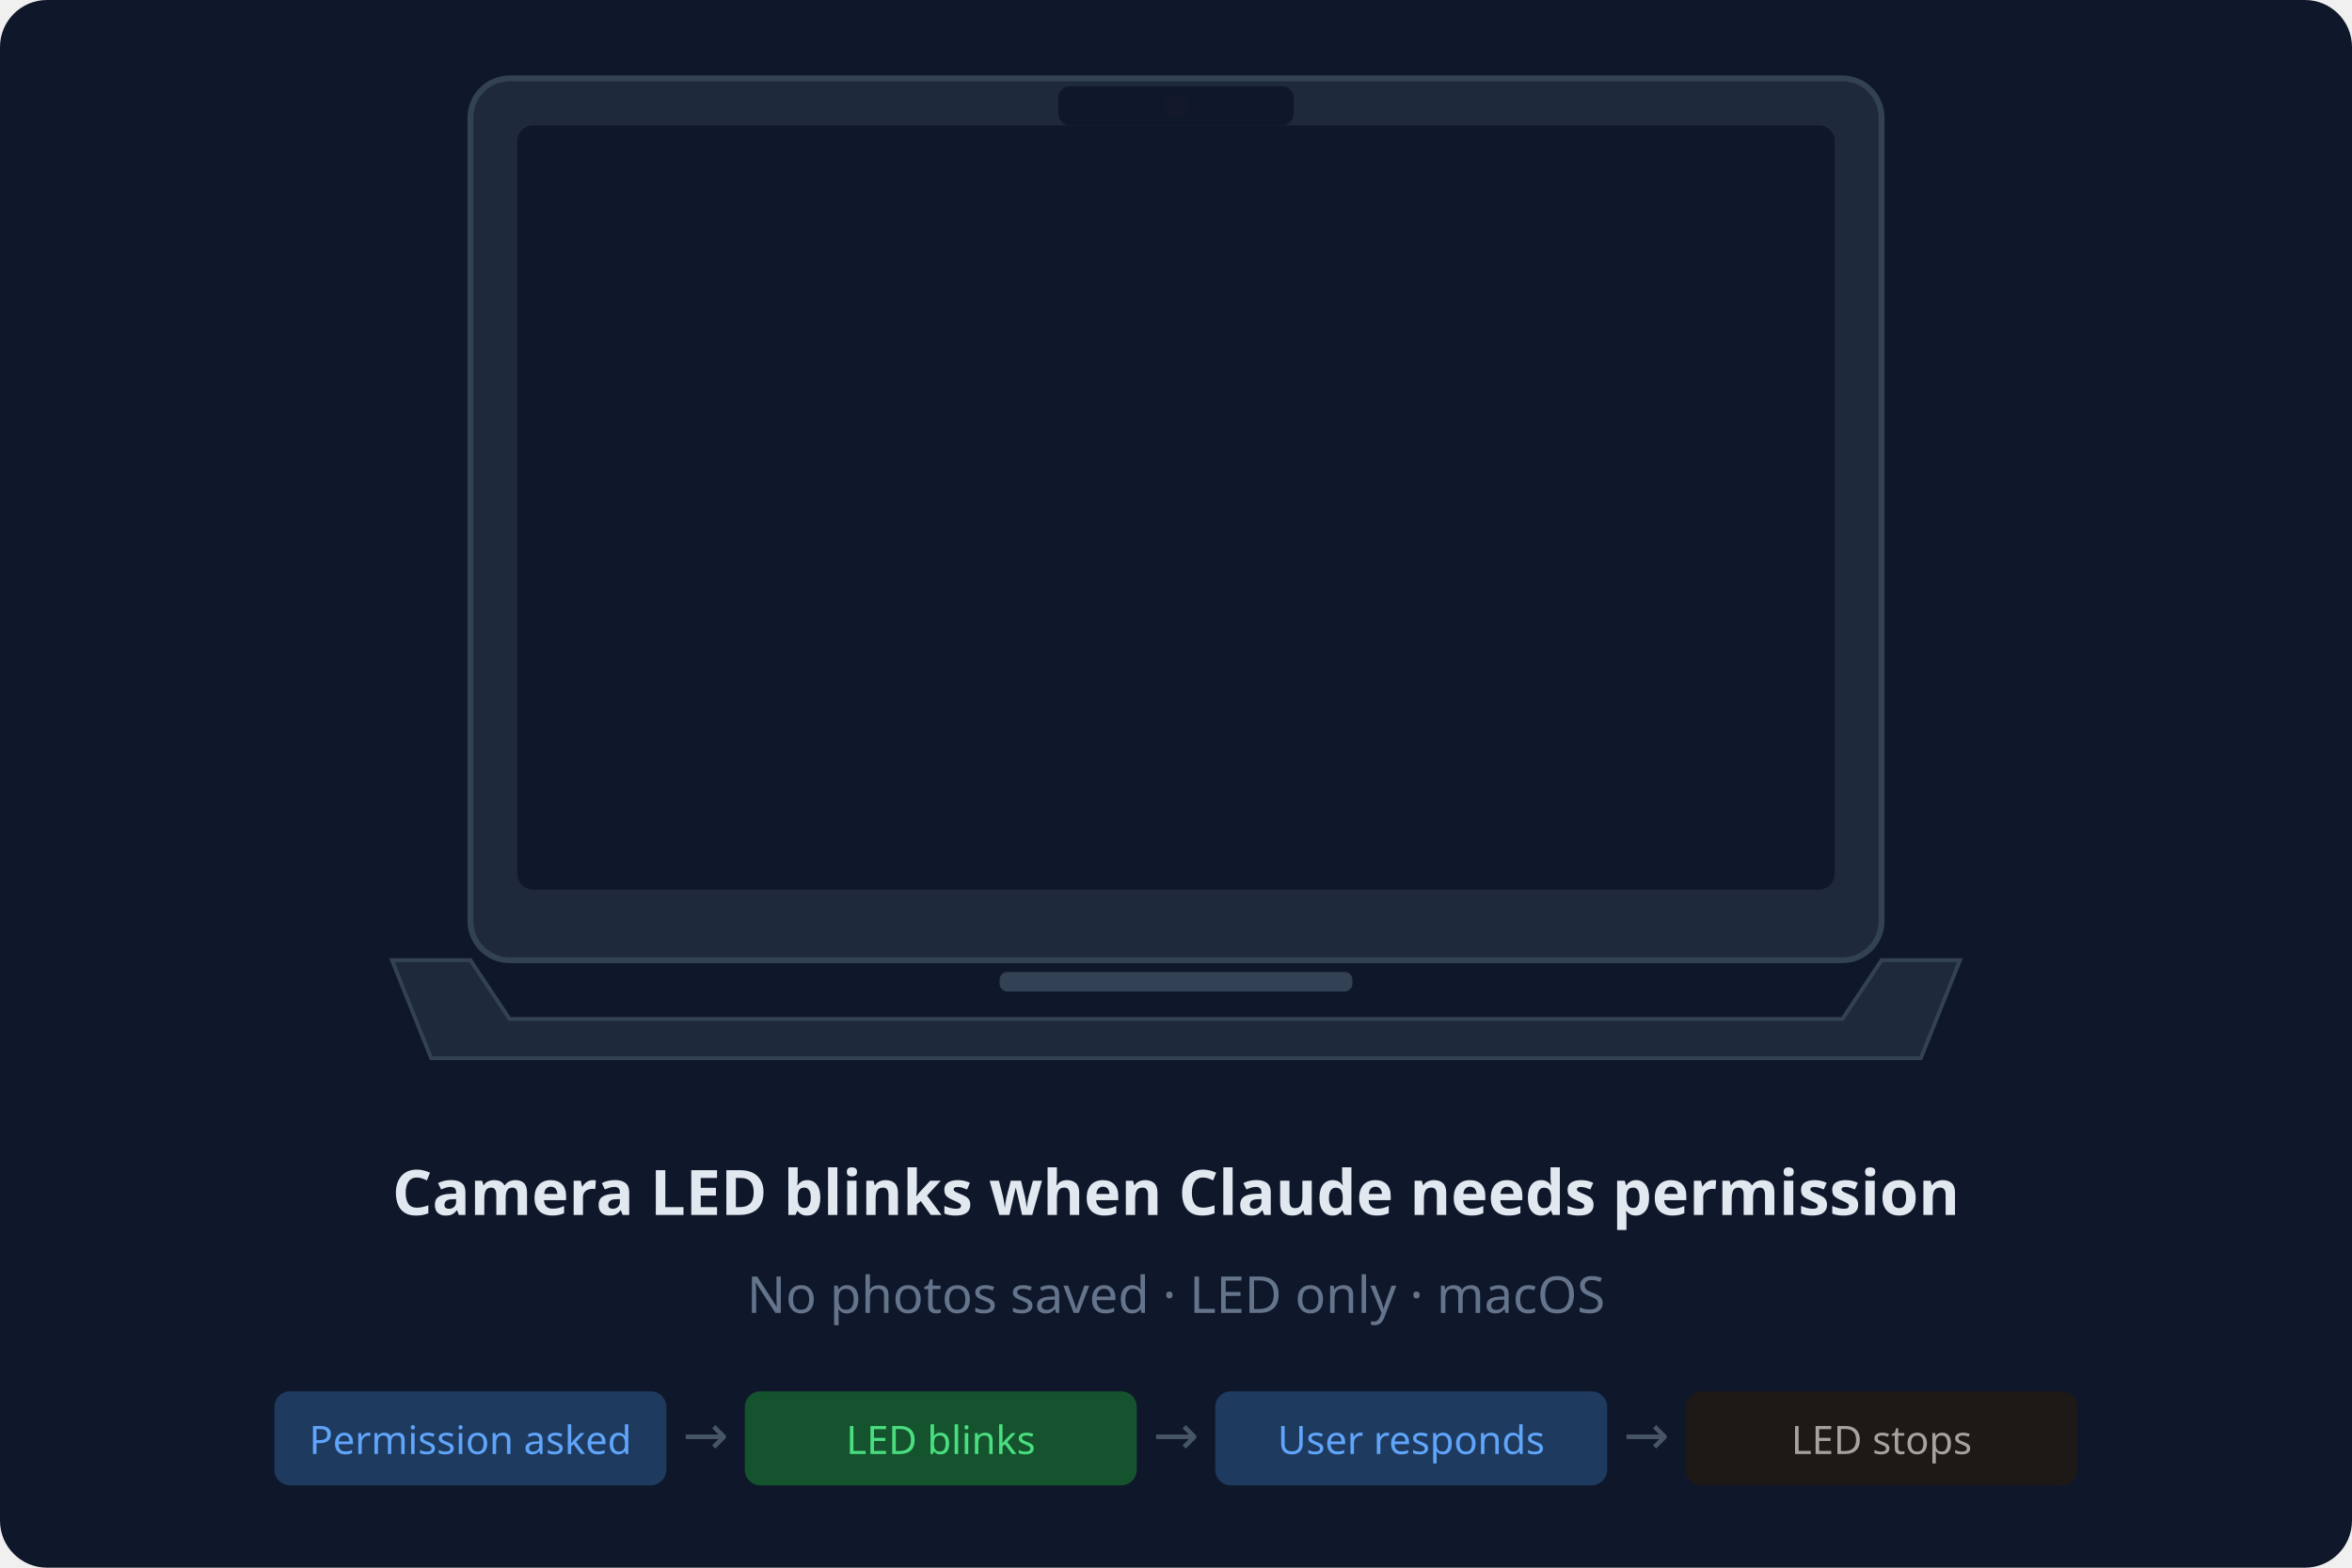
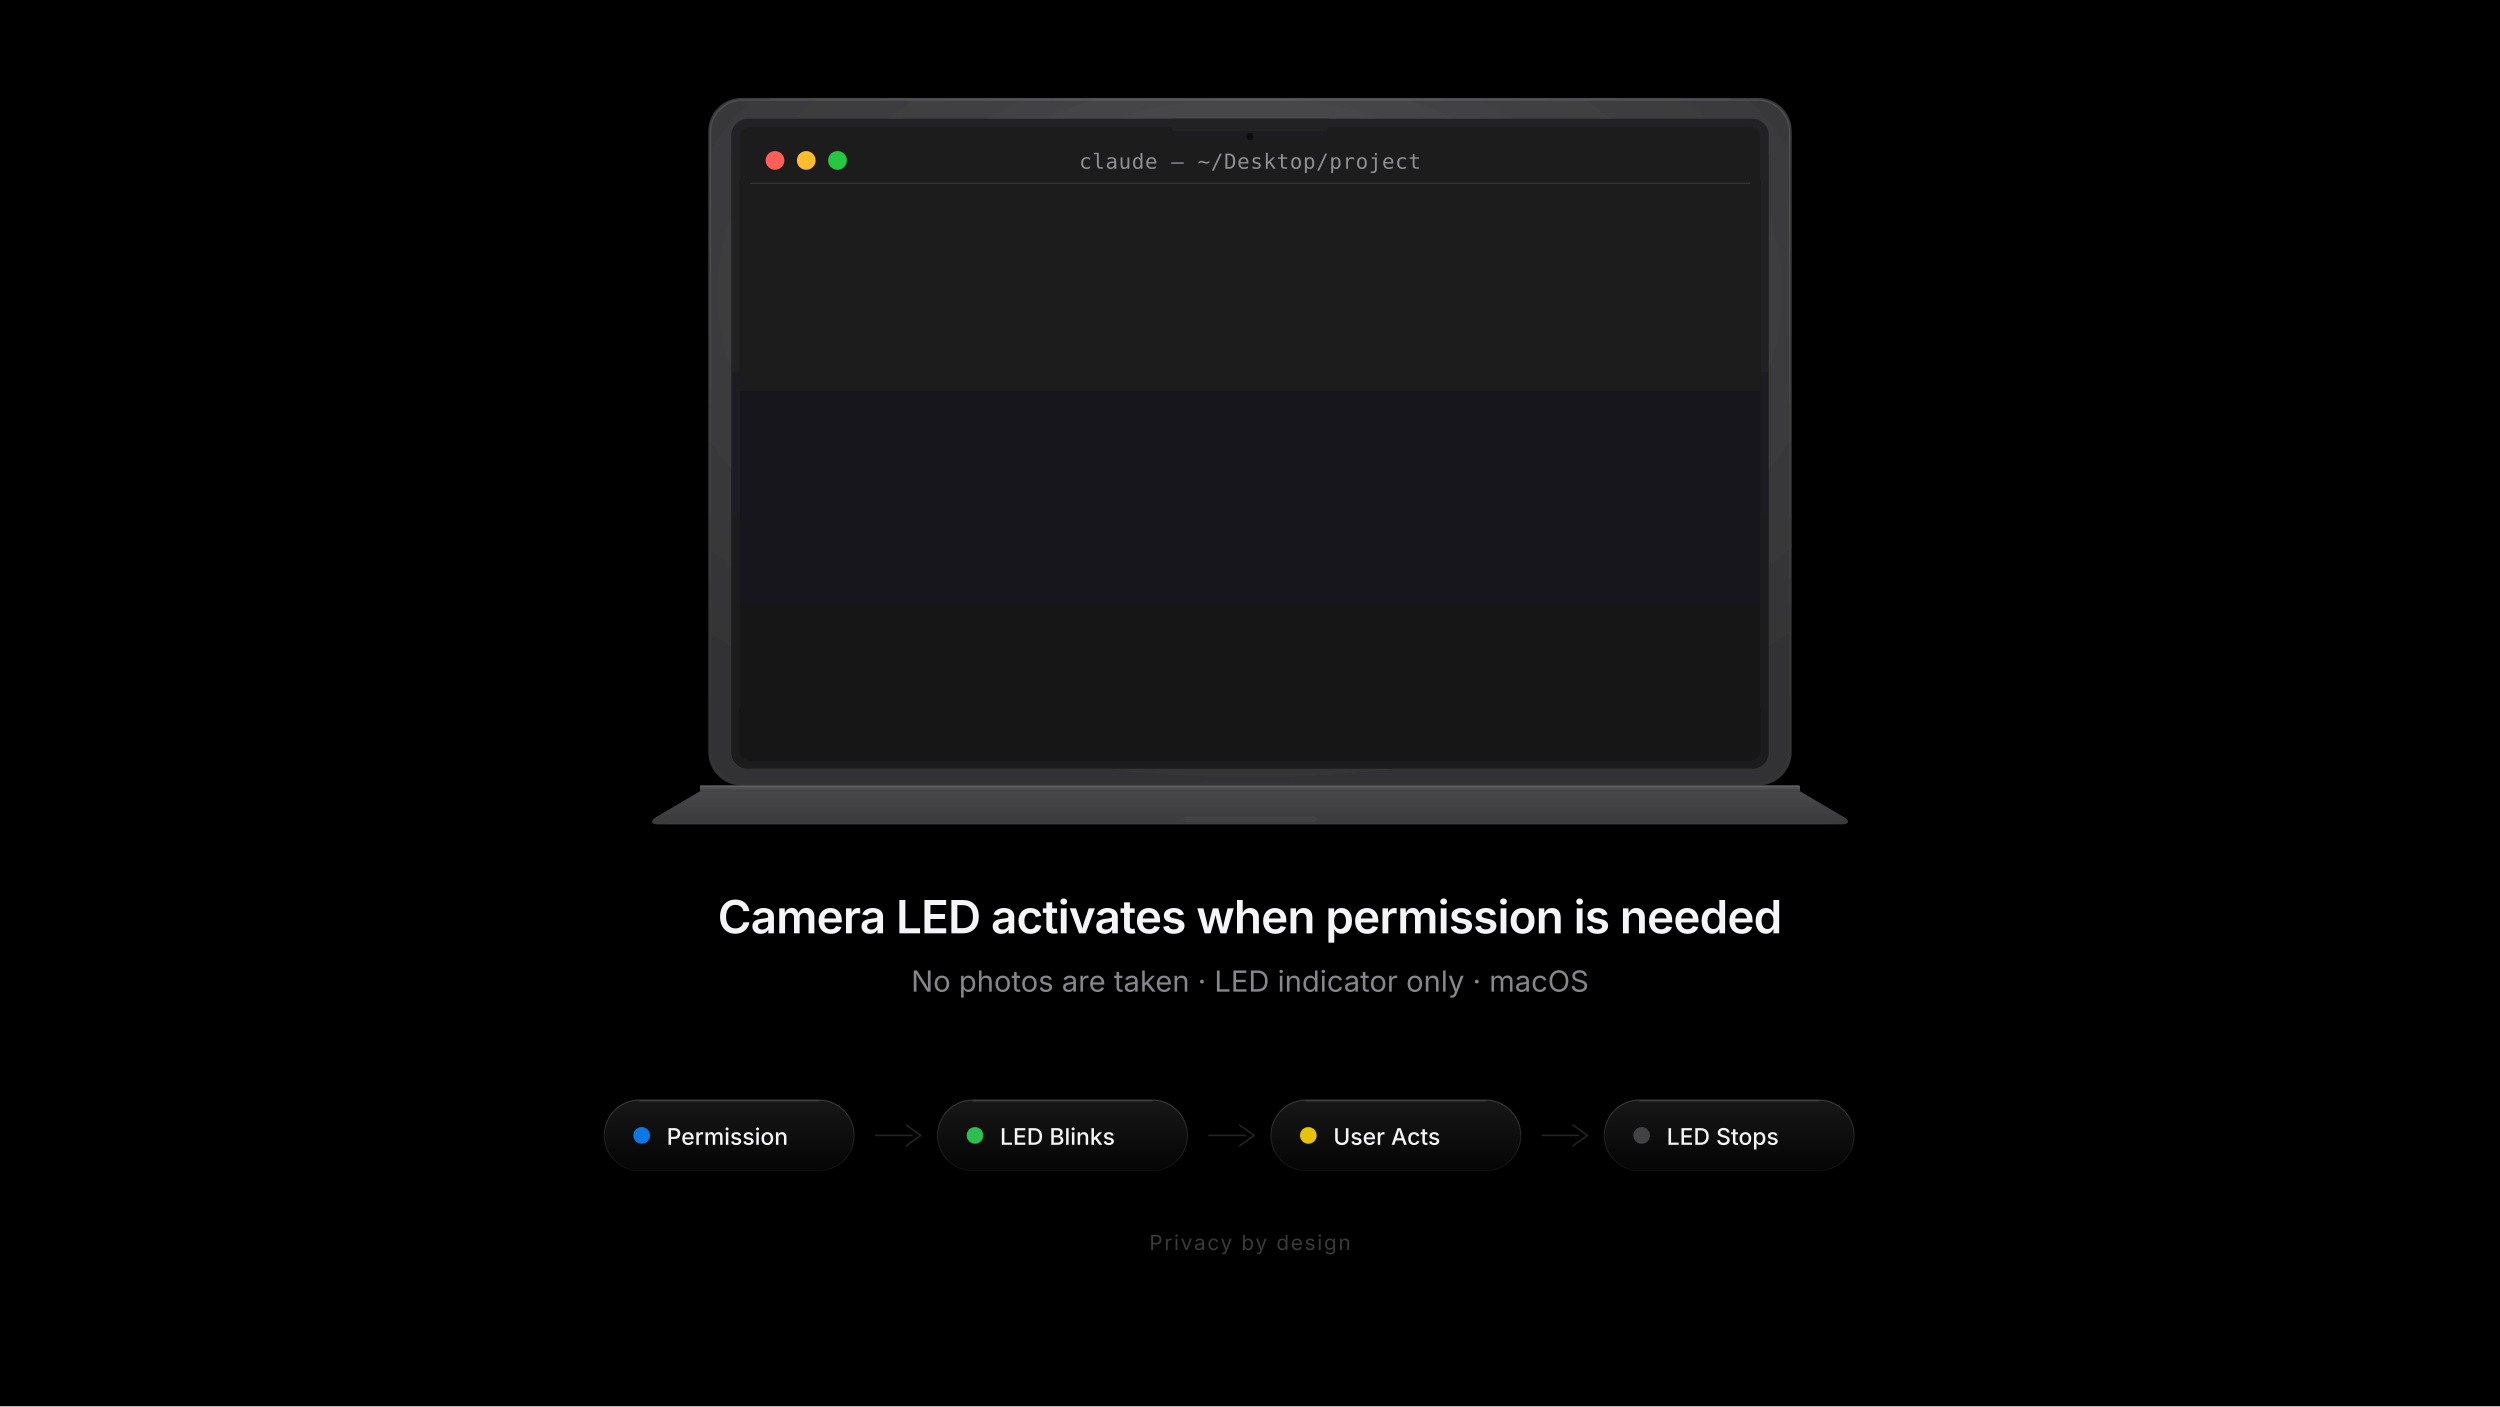
- <svg xmlns="http://www.w3.org/2000/svg" viewBox="0 0 600 400" width="600" height="400">
+ <svg xmlns="http://www.w3.org/2000/svg" viewBox="0 0 1200 675" width="1200" height="675">
+   <defs>
+     <radialGradient id="alumLid" cx="0.5" cy="0.3" r="0.7" fx="0.5" fy="0.25">
+       <stop offset="0%" stop-color="#545456" />
+       <stop offset="50%" stop-color="#414143" />
+       <stop offset="100%" stop-color="#333335" />
+     </radialGradient>
+     <linearGradient id="chamfer" x1="0" y1="0" x2="0" y2="1">
+       <stop offset="0%" stop-color="#fff" stop-opacity="0.12" />
+       <stop offset="50%" stop-color="#fff" stop-opacity="0.04" />
+       <stop offset="100%" stop-color="#fff" stop-opacity="0.01" />
+     </linearGradient>
+     <linearGradient id="screenBg" x1="0" y1="0" x2="0" y2="1">
+       <stop offset="0%" stop-color="#1C1C1E" />
+       <stop offset="100%" stop-color="#161618" />
+     </linearGradient>
+     <linearGradient id="bezel" x1="0" y1="0" x2="0" y2="1">
+       <stop offset="0%" stop-color="#232325" />
+       <stop offset="100%" stop-color="#1A1A1C" />
+     </linearGradient>
+     <linearGradient id="hinge" x1="0" y1="0" x2="0" y2="1">
+       <stop offset="0%" stop-color="#6C6C70" />
+       <stop offset="30%" stop-color="#545456" />
+       <stop offset="100%" stop-color="#414143" />
+     </linearGradient>
+     <linearGradient id="baseFace" x1="0" y1="0" x2="0" y2="1">
+       <stop offset="0%" stop-color="#48484A" />
+       <stop offset="100%" stop-color="#3A3A3C" />
+     </linearGradient>
+     <linearGradient id="glass" x1="0" y1="0" x2="0" y2="1">
+       <stop offset="0%" stop-color="#fff" stop-opacity="0.09" />
+       <stop offset="100%" stop-color="#fff" stop-opacity="0.02" />
+     </linearGradient>
+     <linearGradient id="glassStroke" x1="0" y1="0" x2="0" y2="1">
+       <stop offset="0%" stop-color="#fff" stop-opacity="0.20" />
+       <stop offset="100%" stop-color="#fff" stop-opacity="0.05" />
+     </linearGradient>
+     <filter id="ledGlow" x="-200%" y="-200%" width="500%" height="500%">
+       <feGaussianBlur stdDeviation="6" result="b" />
+       <feMerge>
+         <feMergeNode in="b" />
+         <feMergeNode in="SourceGraphic" />
+       </feMerge>
+     </filter>
+     <filter id="ambientShadow" x="-20%" y="-10%" width="140%" height="150%">
+       <feGaussianBlur stdDeviation="28" result="blur" />
+       <feColorMatrix in="blur" values="0 0 0 0 0  0 0 0 0 0  0 0 0 0 0  0 0 0 0.30 0" />
+     </filter>
+     <filter id="contactShadow" x="-5%" y="-2%" width="110%" height="115%">
+       <feDropShadow dx="0" dy="2" stdDeviation="4" flood-color="#000" flood-opacity="0.25" />
+     </filter>
+     <filter id="screenInner" x="-2%" y="-2%" width="104%" height="104%">
+       <feDropShadow dx="0" dy="1" stdDeviation="2" flood-color="#000" flood-opacity="0.5" />
+     </filter>
+   </defs>
  <style>
-     .terminal-text { font-family: 'SF Mono', 'Fira Code', 'Cascadia Code', monospace; font-size: 13px; }
+     .mono { font-family: 'SF Mono', 'Menlo', 'Monaco', monospace; }
+     .sf { font-family: 'SF Pro Display', 'SF Pro Text', -apple-system, BlinkMacSystemFont, 'Helvetica Neue', sans-serif; }
  </style>
-   <rect width="600" height="400" rx="12" fill="#0f172a" />
-   <rect x="120" y="20" width="360" height="225" rx="10" fill="#1e293b" stroke="#334155" stroke-width="1.5" />
-   <rect x="132" y="32" width="336" height="195" rx="4" fill="#0f172a" />
-   <rect x="270" y="22" width="60" height="10" rx="3" fill="#0f172a" />
-   <circle cx="300" cy="27" r="3" fill="#1a1a2e" opacity="0.3">
-     <animate attributeName="fill" values="#1a1a2e;#22c55e;#1a1a2e" dur="1s" begin="1.5s;9.5s;17.5s;25.5s;33.5s;41.5s;49.5s" end="4s;12s;20s;28s;36s;44s;52s" repeatCount="indefinite" />
-     <animate attributeName="opacity" values="0.3;1;0.3" dur="1s" begin="1.5s;9.5s;17.5s;25.5s;33.5s;41.5s;49.5s" end="4s;12s;20s;28s;36s;44s;52s" repeatCount="indefinite" />
-     <animate attributeName="fill" values="#1a1a2e;#1a1a2e" dur="0.01s" begin="4s;12s;20s;28s;36s;44s;52s" fill="freeze" />
-     <animate attributeName="opacity" values="0.3;0.3" dur="0.01s" begin="4s;12s;20s;28s;36s;44s;52s" fill="freeze" />
-   </circle>
-   <circle cx="300" cy="27" r="8" fill="transparent" opacity="0">
-     <animate attributeName="fill" values="transparent;#22c55e;transparent" dur="1s" begin="1.5s;9.5s;17.5s;25.5s;33.5s;41.5s;49.5s" end="4s;12s;20s;28s;36s;44s;52s" repeatCount="indefinite" />
-     <animate attributeName="opacity" values="0;0.4;0" dur="1s" begin="1.5s;9.5s;17.5s;25.5s;33.5s;41.5s;49.5s" end="4s;12s;20s;28s;36s;44s;52s" repeatCount="indefinite" />
-     <animate attributeName="opacity" values="0;0" dur="0.01s" begin="4s;12s;20s;28s;36s;44s;52s" fill="freeze" />
-   </circle>
-   <g opacity="0">
-     <animate attributeName="opacity" values="0;1" dur="0.3s" begin="0.5s;8.5s;16.5s;24.5s;32.5s;40.5s;48.5s" fill="freeze" />
-     <animate attributeName="opacity" values="1;0" dur="0.3s" begin="7s;15s;23s;31s;39s;47s;55s" fill="freeze" />
-     <text x="148" y="65" class="terminal-text" fill="#22c55e">$</text>
-     <text x="162" y="65" class="terminal-text" fill="#94a3b8">claude "edit my config file"</text>
+   <rect width="1200" height="675" fill="#000" />
+   <ellipse cx="600" cy="395" rx="280" ry="20" fill="#000" filter="url(#ambientShadow)" />
+   <g transform="translate(600, 215)" filter="url(#contactShadow)">
+     <rect x="-260" y="-168" width="520" height="330" rx="16" fill="url(#alumLid)" />
+     <rect x="-259" y="-167" width="518" height="328" rx="15.5" fill="none" stroke="url(#chamfer)" stroke-width="0.6" />
+     <line x1="-230" y1="-167.5" x2="230" y2="-167.5" stroke="#fff" stroke-opacity="0.08" stroke-width="0.5" stroke-linecap="round" />
+     <rect x="-249" y="-158" width="498" height="312" rx="8" fill="url(#bezel)" />
+     <rect x="-245" y="-154" width="490" height="304" rx="5" fill="url(#screenBg)" />
+     <path d="M-38,-158 C-38,-158 -38,-143 -26,-143 L26,-143 C38,-143 38,-158 38,-158" fill="url(#bezel)" />
+     <circle cx="0" cy="-149.5" r="2" fill="#0C0C0E" stroke="#1C1C1E" stroke-width="0.4" />
+     <circle cx="0" cy="-149.5" r="1" fill="#0A0A0C" />
+     <circle cx="0" cy="-149.5" r="1.2" fill="#0A0A0C" opacity="0">
+       <animate attributeName="fill" values="#0A0A0C;#30D158;#0A0A0C" dur="0.9s" begin="2s;12s" end="6.5s;16.5s" repeatCount="indefinite" />
+       <animate attributeName="opacity" values="0;1;0" dur="0.9s" begin="2s;12s" end="6.5s;16.5s" repeatCount="indefinite" />
+       <animate attributeName="fill" values="#0A0A0C;#0A0A0C" dur="0.01s" begin="6.5s;16.5s" fill="freeze" />
+       <animate attributeName="opacity" values="0;0" dur="0.01s" begin="6.5s;16.5s" fill="freeze" />
+     </circle>
+     <circle cx="0" cy="-149.5" r="8" fill="transparent" filter="url(#ledGlow)" opacity="0">
+       <animate attributeName="fill" values="transparent;#30D158;transparent" dur="0.9s" begin="2s;12s" end="6.5s;16.5s" repeatCount="indefinite" />
+       <animate attributeName="opacity" values="0;0.5;0" dur="0.9s" begin="2s;12s" end="6.5s;16.5s" repeatCount="indefinite" />
+       <animate attributeName="opacity" values="0;0" dur="0.01s" begin="6.5s;16.5s" fill="freeze" />
+     </circle>
+     <rect x="-264" y="162" width="528" height="3" rx="0.5" fill="url(#hinge)" />
+     <path d="M-264 165 L-286 178 Q-288 180 -285 180.5 L285 180.5 Q288 180 286 178 L264 165 Z" fill="url(#baseFace)" stroke="#48484A" stroke-width="0.3" />
+     <rect x="-32" y="177" width="64" height="2.5" rx="1.25" fill="#505052" opacity="0.35" />
+     <line x1="-280" y1="180.5" x2="280" y2="180.5" stroke="#fff" stroke-opacity="0.04" stroke-width="0.3" />
+     <circle cx="-228" cy="-138" r="4.5" fill="#FF5F57" />
+     <circle cx="-213" cy="-138" r="4.5" fill="#FEBC2E" />
+     <circle cx="-198" cy="-138" r="4.5" fill="#28C840" />
+     <text x="0" y="-134" text-anchor="middle" class="mono" font-size="10" fill="#8E8E93" letter-spacing="0.3">claude — ~/Desktop/project</text>
+     <line x1="-240" y1="-127" x2="240" y2="-127" stroke="#38383A" stroke-width="0.5" />
+     <g opacity="0">
+       <animate attributeName="opacity" values="0;1" dur="0.6s" begin="0.5s;10.5s" fill="freeze" calcMode="spline" keySplines="0.25 0.1 0.25 1" />
+       <animate attributeName="opacity" values="1;0" dur="0.4s" begin="9s;19s" fill="freeze" calcMode="spline" keySplines="0.25 0.1 0.25 1" />
+       <rect x="-241" y="-122" width="482" height="17" fill="#1C1C2E" opacity="0.35" rx="2" />
+       <text x="-232" y="-109" class="mono" font-size="11" fill="#BF5AF2" font-weight="500">❯</text>
+       <text x="-218" y="-109" class="mono" font-size="10.5" fill="#F5F5F7">edit my config file</text>
+     </g>
+     <g opacity="0">
+       <animate attributeName="opacity" values="0;1" dur="0.6s" begin="2s;12s" fill="freeze" calcMode="spline" keySplines="0.25 0.1 0.25 1" />
+       <animate attributeName="opacity" values="1;0" dur="0.4s" begin="6.5s;16.5s" fill="freeze" calcMode="spline" keySplines="0.25 0.1 0.25 1" />
+       <text x="-232" y="-86" class="mono" font-size="10" fill="#F5F5F7">● I'll edit your config file.</text>
+       <text x="-232" y="-70" class="mono" font-size="10" fill="#F5F5F7">● Editing 1 file</text>
+       <text x="-142" y="-70" class="mono" font-size="8.5" fill="#636366"> (ctrl+o to expand)</text>
+       <text x="-222" y="-56" class="mono" font-size="9" fill="#636366">└ config.json</text>
+       <line x1="-232" y1="-44" x2="232" y2="-44" stroke="#38383A" stroke-width="0.5" />
+       <text x="-232" y="-28" class="mono" font-size="10.5" fill="#FF9F0A" font-weight="700">Edit file</text>
+       <text x="-222" y="-12" class="mono" font-size="10" fill="#F5F5F7">config.json</text>
+       <text x="-222" y="2" class="mono" font-size="9" fill="#30D158">+  "theme": "dark"</text>
+       <text x="-232" y="22" class="mono" font-size="10.5" fill="#F5F5F7" font-weight="600">Do you want to proceed?</text>
+       <text x="-232" y="40" class="mono" font-size="10" fill="#0A84FF">❯</text>
+       <text x="-218" y="40" class="mono" font-size="10" fill="#F5F5F7">1. Yes</text>
+       <text x="-220" y="54" class="mono" font-size="10" fill="#636366">  2. Yes, allow editing from this project</text>
+       <text x="-220" y="68" class="mono" font-size="10" fill="#636366">  3. No</text>
+       <line x1="-241" y1="80" x2="241" y2="80" stroke="#2C2C2E" stroke-width="0.5" />
+       <text x="-232" y="94" class="mono" font-size="8" fill="#48484A">Esc to cancel · Tab to amend · ctrl+e to explain</text>
+     </g>
+     <g opacity="0">
+       <animate attributeName="opacity" values="0;1" dur="0.5s" begin="2.5s;12.5s" fill="freeze" calcMode="spline" keySplines="0.25 0.1 0.25 1" />
+       <animate attributeName="opacity" values="1;0" dur="0.01s" begin="6.5s;16.5s" fill="freeze" />
+       <line x1="16" y1="-149" x2="70" y2="-170" stroke="#30D158" stroke-width="0.75" opacity="0.4" />
+       <rect x="74" y="-181" width="90" height="22" rx="11" fill="#0A1A0F" stroke="#30D158" stroke-width="0.5" opacity="0.85" />
+       <circle cx="88" cy="-170" r="3" fill="#30D158">
+         <animate attributeName="opacity" values="0.3;1;0.3" dur="0.9s" repeatCount="indefinite" />
+       </circle>
+       <text x="98" y="-166" class="sf" font-size="10" fill="#30D158" font-weight="500" letter-spacing="0.2">LED Active</text>
+     </g>
+     <g opacity="0">
+       <animate attributeName="opacity" values="0;1" dur="0.6s" begin="6.5s;16.5s" fill="freeze" calcMode="spline" keySplines="0.25 0.1 0.25 1" />
+       <animate attributeName="opacity" values="1;0" dur="0.4s" begin="9s;19s" fill="freeze" calcMode="spline" keySplines="0.25 0.1 0.25 1" />
+       <text x="-232" y="-86" class="mono" font-size="10" fill="#F5F5F7">● I'll edit your config file.</text>
+       <text x="-232" y="-70" class="mono" font-size="10" fill="#30D158">✓</text>
+       <text x="-218" y="-70" class="mono" font-size="10" fill="#F5F5F7">Edited config.json</text>
+       <text x="-218" y="-55" class="mono" font-size="8.5" fill="#636366">1 file changed · 0.8s</text>
+       <rect x="-241" y="-43" width="482" height="17" fill="#1C1C2E" opacity="0.35" rx="2" />
+       <text x="-232" y="-30" class="mono" font-size="11" fill="#BF5AF2" font-weight="500">❯</text>
+       <rect x="-216" y="-38" width="7" height="12" fill="#BF5AF2" opacity="0.7" rx="1">
+         <animate attributeName="opacity" values="0.7;0;0.7" dur="1s" repeatCount="indefinite" />
+       </rect>
+     </g>
+     <g opacity="0">
+       <animate attributeName="opacity" values="0;1" dur="0.5s" begin="7.5s;17.5s" fill="freeze" calcMode="spline" keySplines="0.25 0.1 0.25 1" />
+       <animate attributeName="opacity" values="1;0" dur="0.4s" begin="9s;19s" fill="freeze" />
+       <line x1="16" y1="-149" x2="70" y2="-170" stroke="#8E8E93" stroke-width="0.75" opacity="0.25" />
+       <rect x="74" y="-181" width="74" height="22" rx="11" fill="#1C1C1E" stroke="#48484A" stroke-width="0.5" opacity="0.85" />
+       <text x="90" y="-166" class="sf" font-size="10" fill="#8E8E93" font-weight="500" letter-spacing="0.2">LED Off</text>
+       <path d="M130 -173 L134 -167 L142 -177" fill="none" stroke="#8E8E93" stroke-width="1" stroke-linecap="round" stroke-linejoin="round" />
+     </g>
  </g>
-   <g opacity="0">
-     <animate attributeName="opacity" values="0;1" dur="0.3s" begin="1.5s;9.5s;17.5s;25.5s;33.5s;41.5s;49.5s" fill="freeze" />
-     <animate attributeName="opacity" values="1;0" dur="0.3s" begin="7s;15s;23s;31s;39s;47s;55s" fill="freeze" />
-     <text x="148" y="90" class="terminal-text" fill="#facc15">⚡ Claude wants to edit config.json</text>
-     <text x="148" y="110" class="terminal-text" fill="#475569">   Allow? (y/n)</text>
+   <text x="600" y="448" text-anchor="middle" class="sf" font-size="22" fill="#F5F5F7" font-weight="600" letter-spacing="-0.4">Camera LED activates when permission is needed</text>
+   <text x="600" y="476" text-anchor="middle" class="sf" font-size="14" fill="#86868B" font-weight="400" letter-spacing="0">No photos are taken · LED indicator only · macOS</text>
+   <g transform="translate(600, 528)">
+     <g transform="translate(-310, 0)">
+       <rect x="0" y="0" width="120" height="34" rx="17" fill="url(#glass)" />
+       <rect x="0" y="0" width="120" height="34" rx="17" fill="none" stroke="url(#glassStroke)" stroke-width="0.5" />
+       <line x1="17" y1="0.5" x2="103" y2="0.5" stroke="#fff" stroke-opacity="0.15" stroke-width="0.5" stroke-linecap="round" />
+       <circle cx="18" cy="17" r="4" fill="#0A84FF" opacity="0.9" />
+       <text x="30" y="21.5" class="sf" font-size="11" fill="#F5F5F7" font-weight="500">Permission</text>
+     </g>
+     <g transform="translate(-180, 0)" opacity="0.25">
+       <line x1="0" y1="17" x2="18" y2="17" stroke="#8E8E93" stroke-width="0.75" />
+       <path d="M15 12 L22 17 L15 22" fill="none" stroke="#8E8E93" stroke-width="0.75" stroke-linecap="round" stroke-linejoin="round" />
+     </g>
+     <g transform="translate(-150, 0)">
+       <rect x="0" y="0" width="120" height="34" rx="17" fill="url(#glass)" />
+       <rect x="0" y="0" width="120" height="34" rx="17" fill="none" stroke="url(#glassStroke)" stroke-width="0.5" />
+       <line x1="17" y1="0.5" x2="103" y2="0.5" stroke="#fff" stroke-opacity="0.15" stroke-width="0.5" stroke-linecap="round" />
+       <circle cx="18" cy="17" r="4" fill="#30D158" opacity="0.9" />
+       <text x="30" y="21.5" class="sf" font-size="11" fill="#F5F5F7" font-weight="500">LED Blinks</text>
+     </g>
+     <g transform="translate(-20, 0)" opacity="0.25">
+       <line x1="0" y1="17" x2="18" y2="17" stroke="#8E8E93" stroke-width="0.75" />
+       <path d="M15 12 L22 17 L15 22" fill="none" stroke="#8E8E93" stroke-width="0.75" stroke-linecap="round" stroke-linejoin="round" />
+     </g>
+     <g transform="translate(10, 0)">
+       <rect x="0" y="0" width="120" height="34" rx="17" fill="url(#glass)" />
+       <rect x="0" y="0" width="120" height="34" rx="17" fill="none" stroke="url(#glassStroke)" stroke-width="0.5" />
+       <line x1="17" y1="0.5" x2="103" y2="0.5" stroke="#fff" stroke-opacity="0.15" stroke-width="0.5" stroke-linecap="round" />
+       <circle cx="18" cy="17" r="4" fill="#FFD60A" opacity="0.9" />
+       <text x="30" y="21.5" class="sf" font-size="11" fill="#F5F5F7" font-weight="500">User Acts</text>
+     </g>
+     <g transform="translate(140, 0)" opacity="0.25">
+       <line x1="0" y1="17" x2="18" y2="17" stroke="#8E8E93" stroke-width="0.75" />
+       <path d="M15 12 L22 17 L15 22" fill="none" stroke="#8E8E93" stroke-width="0.75" stroke-linecap="round" stroke-linejoin="round" />
+     </g>
+     <g transform="translate(170, 0)">
+       <rect x="0" y="0" width="120" height="34" rx="17" fill="url(#glass)" />
+       <rect x="0" y="0" width="120" height="34" rx="17" fill="none" stroke="url(#glassStroke)" stroke-width="0.5" />
+       <line x1="17" y1="0.5" x2="103" y2="0.5" stroke="#fff" stroke-opacity="0.15" stroke-width="0.5" stroke-linecap="round" />
+       <circle cx="18" cy="17" r="4" fill="#48484A" opacity="0.9" />
+       <text x="30" y="21.5" class="sf" font-size="11" fill="#F5F5F7" font-weight="500">LED Stops</text>
+     </g>
  </g>
-   <g opacity="0">
-     <animate attributeName="opacity" values="0;1" dur="0.3s" begin="1.5s;9.5s;17.5s;25.5s;33.5s;41.5s;49.5s" fill="freeze" />
-     <animate attributeName="opacity" values="1;0" dur="0.01s" begin="4s;12s;20s;28s;36s;44s;52s" fill="freeze" />
-     <line x1="320" y1="27" x2="390" y2="15" stroke="#22c55e" stroke-width="1" stroke-dasharray="3,3">
-       <animate attributeName="opacity" values="0.3;1;0.3" dur="1s" repeatCount="indefinite" />
-     </line>
-     <text x="395" y="19" font-family="sans-serif" font-size="11" fill="#22c55e" font-weight="bold">
-       LED blinking
-       <animate attributeName="opacity" values="0.5;1;0.5" dur="1s" repeatCount="indefinite" />
-     </text>
-   </g>
-   <g opacity="0">
-     <animate attributeName="opacity" values="0;1" dur="0.3s" begin="4s;12s;20s;28s;36s;44s;52s" fill="freeze" />
-     <animate attributeName="opacity" values="1;0" dur="0.3s" begin="7s;15s;23s;31s;39s;47s;55s" fill="freeze" />
-     <text x="148" y="140" class="terminal-text" fill="#22c55e">y</text>
-     <text x="148" y="165" class="terminal-text" fill="#94a3b8">✓ Config updated</text>
-   </g>
-   <g opacity="0">
-     <animate attributeName="opacity" values="0;1" dur="0.3s" begin="5s;13s;21s;29s;37s;45s;53s" fill="freeze" />
-     <animate attributeName="opacity" values="1;0" dur="0.3s" begin="7s;15s;23s;31s;39s;47s;55s" fill="freeze" />
-     <text x="395" y="19" font-family="sans-serif" font-size="11" fill="#475569">LED off ✓</text>
-   </g>
-   <path d="M100 245 L120 245 L130 260 L470 260 L480 245 L500 245 L490 270 L110 270 Z" fill="#1e293b" stroke="#334155" stroke-width="1" />
-   <rect x="255" y="248" width="90" height="5" rx="2" fill="#334155" />
-   <text x="300" y="310" text-anchor="middle" font-family="sans-serif" font-size="16" fill="#e2e8f0" font-weight="600">Camera LED blinks when Claude needs permission</text>
-   <text x="300" y="335" text-anchor="middle" font-family="sans-serif" font-size="13" fill="#64748b">No photos saved · LED only · macOS</text>
-   <g transform="translate(70, 355)">
-     <rect x="0" y="0" width="100" height="24" rx="4" fill="#1e3a5f" />
-     <text x="50" y="16" text-anchor="middle" font-family="sans-serif" font-size="10" fill="#60a5fa">Permission asked</text>
-     <text x="110" y="16" text-anchor="middle" font-family="sans-serif" font-size="14" fill="#475569">→</text>
-     <rect x="120" y="0" width="100" height="24" rx="4" fill="#14532d" />
-     <text x="170" y="16" text-anchor="middle" font-family="sans-serif" font-size="10" fill="#4ade80">LED blinks</text>
-     <text x="230" y="16" text-anchor="middle" font-family="sans-serif" font-size="14" fill="#475569">→</text>
-     <rect x="240" y="0" width="100" height="24" rx="4" fill="#1e3a5f" />
-     <text x="290" y="16" text-anchor="middle" font-family="sans-serif" font-size="10" fill="#60a5fa">User responds</text>
-     <text x="350" y="16" text-anchor="middle" font-family="sans-serif" font-size="14" fill="#475569">→</text>
-     <rect x="360" y="0" width="100" height="24" rx="4" fill="#1c1917" />
-     <text x="410" y="16" text-anchor="middle" font-family="sans-serif" font-size="10" fill="#a8a29e">LED stops</text>
-   </g>
+   <text x="600" y="600" text-anchor="middle" class="sf" font-size="10" fill="#3A3A3C" font-weight="400" letter-spacing="0.08em">Privacy by design</text>
</svg>
